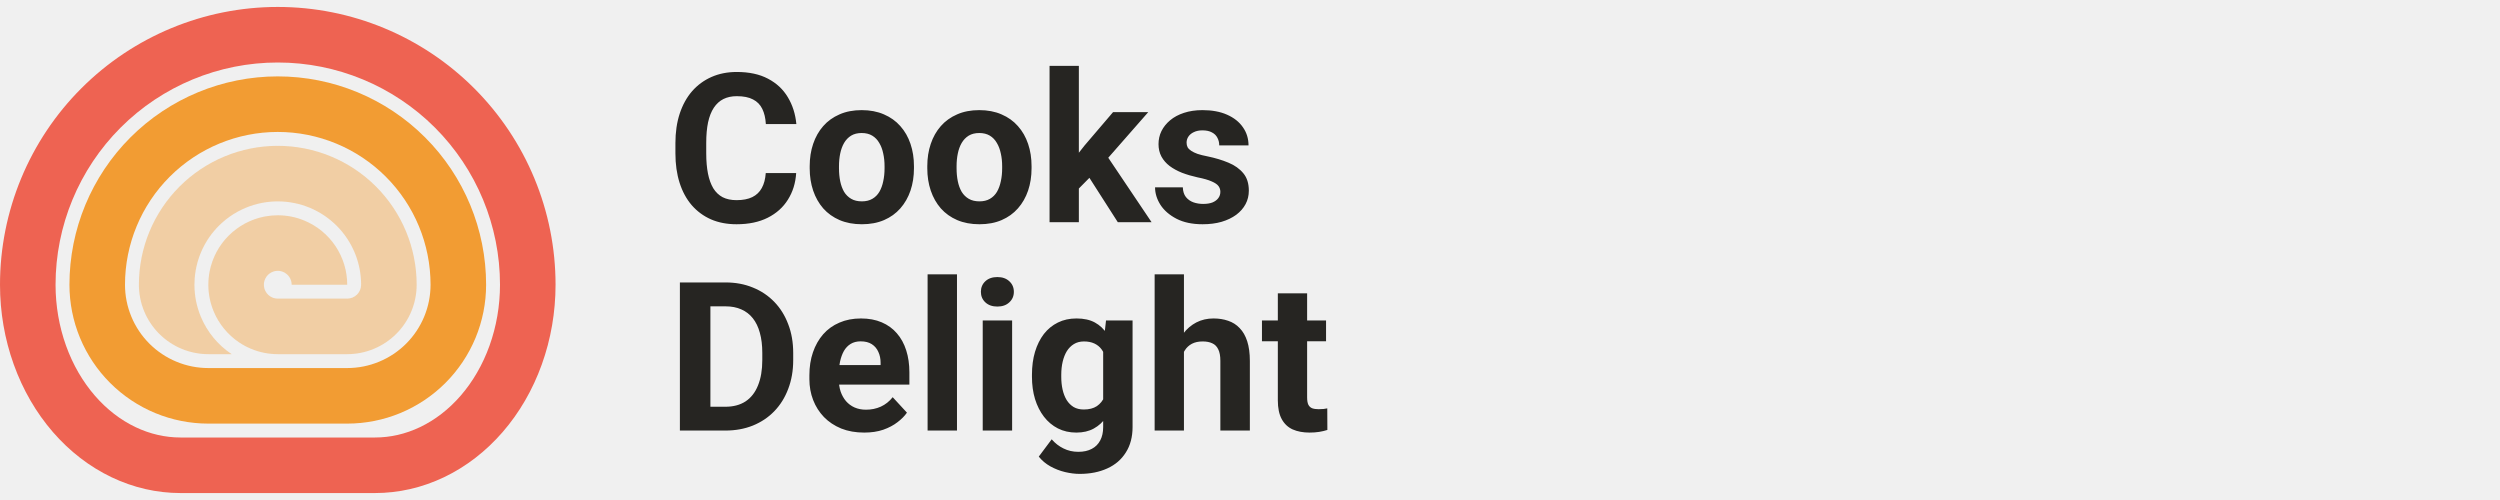
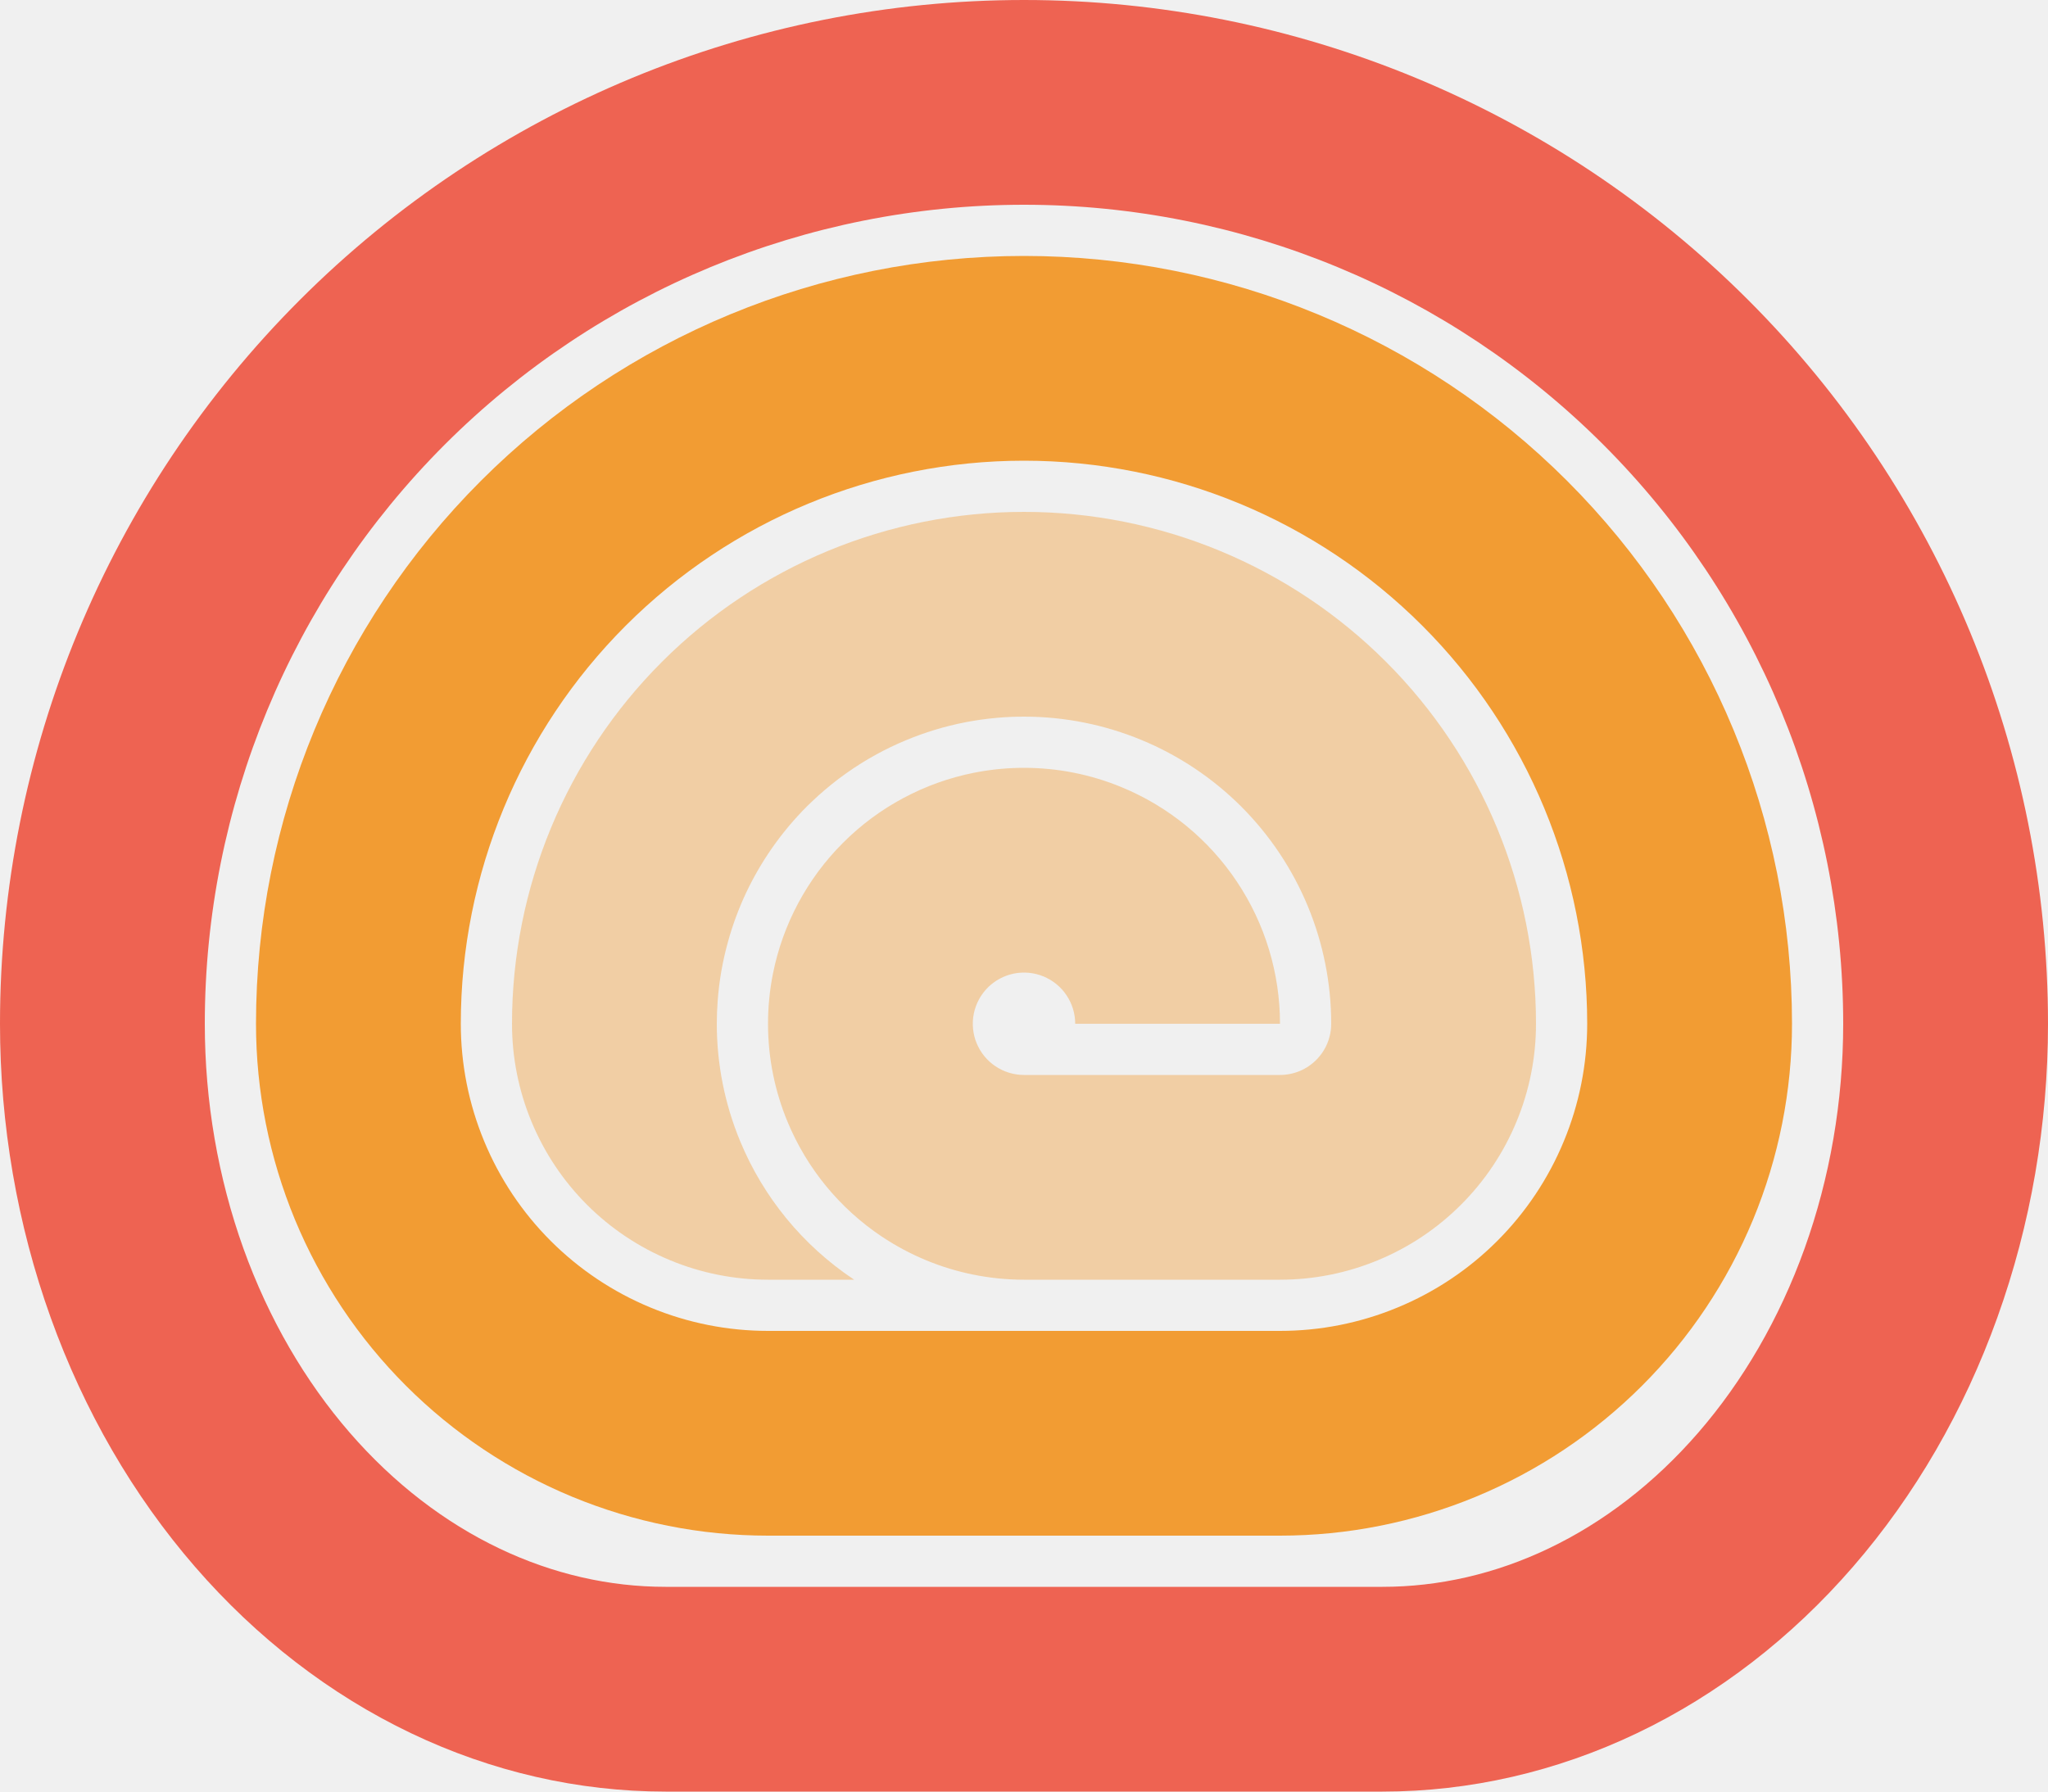
- <svg xmlns="http://www.w3.org/2000/svg" width="180" height="36" viewBox="0 0 180 36" fill="none">
-   <g clip-path="url(#clip0_144_9)">
-     <path fill-rule="evenodd" clip-rule="evenodd" d="M25 30.5C26.313 30.5 27.614 30.241 28.827 29.739C30.04 29.236 31.142 28.5 32.071 27.571C33 26.642 33.736 25.54 34.239 24.327C34.741 23.114 35 21.813 35 20.5C35 16.522 33.42 12.706 30.607 9.893C27.794 7.08 23.978 5.5 20 5.5C16.022 5.5 12.206 7.08 9.393 9.893C6.58 12.706 5 16.522 5 20.5C5 21.813 5.259 23.114 5.761 24.327C6.264 25.54 7 26.642 7.929 27.571C8.858 28.5 9.96 29.236 11.173 29.739C12.386 30.241 13.687 30.5 15 30.5H25ZM20 9.5C17.083 9.5 14.285 10.659 12.222 12.722C10.159 14.785 9 17.583 9 20.5C9 21.288 9.155 22.068 9.457 22.796C9.758 23.524 10.2 24.186 10.757 24.743C11.315 25.3 11.976 25.742 12.704 26.043C13.432 26.345 14.212 26.5 15 26.5H25C25.788 26.5 26.568 26.345 27.296 26.043C28.024 25.742 28.686 25.3 29.243 24.743C29.8 24.186 30.242 23.524 30.543 22.796C30.845 22.068 31 21.288 31 20.5C31 17.583 29.841 14.785 27.778 12.722C25.715 10.659 22.917 9.5 20 9.5Z" fill="#F29C33" />
-     <path fill-rule="evenodd" clip-rule="evenodd" d="M13 35.5C11.293 35.5 9.602 35.112 8.025 34.358C6.448 33.604 5.015 32.499 3.808 31.107C2.6 29.714 1.643 28.06 0.99 26.24C0.336 24.42 0 22.47 0 20.5C0 15.196 2.107 10.109 5.858 6.358C9.609 2.607 14.696 0.5 20 0.5C25.304 0.5 30.391 2.607 34.142 6.358C37.893 10.109 40 15.196 40 20.5C40 22.47 39.664 24.42 39.01 26.24C38.357 28.06 37.4 29.714 36.192 31.107C34.985 32.499 33.552 33.604 31.975 34.358C30.398 35.112 28.707 35.5 27 35.5H13ZM8.686 9.186C11.687 6.186 15.757 4.5 20 4.5C24.244 4.5 28.313 6.186 31.314 9.186C34.314 12.187 36 16.256 36 20.5C36 22.018 35.74 23.511 35.246 24.889C34.751 26.267 34.038 27.485 33.17 28.487C32.303 29.487 31.305 30.245 30.25 30.749C29.198 31.252 28.096 31.5 27 31.5H13C11.904 31.5 10.802 31.252 9.75 30.749C8.695 30.245 7.697 29.487 6.83 28.487C5.962 27.485 5.249 26.267 4.754 24.889C4.26 23.511 4 22.018 4 20.5C4 16.256 5.686 12.187 8.686 9.186Z" fill="#EE6352" />
-     <path opacity="0.4" d="M25 25.5H19.996C19.66 25.5 19.326 25.465 19 25.399C18.368 25.27 17.764 25.019 17.222 24.657C16.4 24.108 15.759 23.327 15.381 22.413C15.258 22.117 15.165 21.811 15.101 21.5C14.969 20.852 14.966 20.18 15.096 19.524C15.289 18.555 15.765 17.664 16.465 16.965C17.164 16.265 18.055 15.789 19.024 15.596C19.055 15.59 19.085 15.584 19.116 15.579C19.409 15.526 19.705 15.5 20 15.5C20.654 15.5 21.304 15.628 21.913 15.881C22.827 16.259 23.608 16.9 24.157 17.722C24.707 18.544 25 19.511 25 20.5H21C21 20.302 20.941 20.109 20.831 19.944C20.722 19.78 20.565 19.652 20.383 19.576C20.2 19.5 19.999 19.481 19.805 19.519C19.611 19.558 19.433 19.653 19.293 19.793C19.153 19.933 19.058 20.111 19.019 20.305C18.981 20.499 19 20.7 19.076 20.883C19.152 21.065 19.28 21.222 19.444 21.331C19.609 21.441 19.802 21.5 20 21.5H25C25.131 21.5 25.261 21.474 25.383 21.424C25.504 21.374 25.614 21.3 25.707 21.207C25.8 21.114 25.874 21.004 25.924 20.883C25.974 20.761 26 20.631 26 20.5C26 18.909 25.368 17.383 24.243 16.257C23.117 15.132 21.591 14.5 20 14.5C19.827 14.5 19.656 14.507 19.485 14.522C19.066 14.558 18.654 14.638 18.255 14.759C17.863 14.879 17.484 15.038 17.124 15.234C16.712 15.459 16.326 15.733 15.973 16.052C15.9 16.119 15.828 16.187 15.757 16.257C15.265 16.75 14.867 17.319 14.575 17.936C14.429 18.245 14.31 18.566 14.219 18.896C14.114 19.272 14.046 19.66 14.017 20.054C14.006 20.202 14 20.351 14 20.5C14 21.284 14.154 22.065 14.457 22.796C14.911 23.892 15.68 24.829 16.667 25.489C16.672 25.493 16.678 25.496 16.683 25.5H15C14.343 25.5 13.693 25.371 13.087 25.119C12.48 24.868 11.929 24.5 11.464 24.035C11 23.571 10.632 23.02 10.381 22.413C10.129 21.807 10 21.157 10 20.5C10 17.848 11.054 15.304 12.929 13.429C14.804 11.554 17.348 10.5 20 10.5C22.652 10.5 25.196 11.554 27.071 13.429C28.946 15.304 30 17.848 30 20.5C30 21.157 29.871 21.807 29.619 22.413C29.368 23.02 29 23.571 28.535 24.035C28.071 24.5 27.52 24.868 26.913 25.119C26.307 25.371 25.657 25.5 25 25.5Z" fill="#F29C33" />
+ <svg xmlns="http://www.w3.org/2000/svg" width="40" height="35" viewBox="0 0 40 35" fill="none">
+   <g clip-path="url(#clip0_37_3655)">
+     <path fill-rule="evenodd" clip-rule="evenodd" d="M25 30C26.313 30 27.614 29.741 28.827 29.239C30.04 28.736 31.142 28 32.071 27.071C33 26.142 33.736 25.04 34.239 23.827C34.741 22.614 35 21.313 35 20C35 16.022 33.42 12.206 30.607 9.393C27.794 6.58 23.978 5 20 5C16.022 5 12.206 6.58 9.393 9.393C6.58 12.206 5 16.022 5 20C5 21.313 5.259 22.614 5.761 23.827C6.264 25.04 7 26.142 7.929 27.071C8.858 28 9.96 28.736 11.173 29.239C12.386 29.741 13.687 30 15 30H25ZM20 9C17.083 9 14.285 10.159 12.222 12.222C10.159 14.285 9 17.083 9 20C9 20.788 9.155 21.568 9.457 22.296C9.758 23.024 10.2 23.686 10.757 24.243C11.315 24.8 11.976 25.242 12.704 25.543C13.432 25.845 14.212 26 15 26H25C25.788 26 26.568 25.845 27.296 25.543C28.024 25.242 28.686 24.8 29.243 24.243C29.8 23.686 30.242 23.024 30.543 22.296C30.845 21.568 31 20.788 31 20C31 17.083 29.841 14.285 27.778 12.222C25.715 10.159 22.917 9 20 9Z" fill="#F29C33" />
+     <path fill-rule="evenodd" clip-rule="evenodd" d="M13 35C11.293 35 9.602 34.612 8.025 33.858C6.448 33.104 5.015 32 3.808 30.607C2.6 29.214 1.643 27.56 0.99 25.74C0.336 23.92 0 21.97 0 20C0 14.696 2.107 9.609 5.858 5.858C9.609 2.107 14.696 0 20 0C25.304 0 30.391 2.107 34.142 5.858C37.893 9.609 40 14.696 40 20C40 21.97 39.664 23.92 39.01 25.74C38.357 27.56 37.4 29.214 36.192 30.607C34.985 32 33.552 33.104 31.975 33.858C30.398 34.612 28.707 35 27 35H13ZM8.686 8.686C11.687 5.686 15.757 4 20 4C24.244 4 28.313 5.686 31.314 8.686C34.314 11.687 36 15.757 36 20C36 21.518 35.74 23.011 35.246 24.389C34.751 25.767 34.038 26.985 33.17 27.987C32.303 28.987 31.305 29.745 30.25 30.249C29.198 30.752 28.096 31 27 31H13C11.904 31 10.802 30.752 9.75 30.249C8.695 29.745 7.697 28.987 6.83 27.987C5.962 26.985 5.249 25.767 4.754 24.389C4.26 23.011 4 21.518 4 20C4 15.757 5.686 11.687 8.686 8.686Z" fill="#EE6352" />
+     <path opacity="0.4" d="M25 25H19.996C19.66 25 19.326 24.965 19 24.899C18.368 24.77 17.764 24.519 17.222 24.157C16.4 23.608 15.759 22.827 15.381 21.913C15.258 21.617 15.165 21.311 15.101 21C14.969 20.352 14.966 19.68 15.096 19.024C15.289 18.055 15.765 17.164 16.465 16.465C17.164 15.765 18.055 15.289 19.024 15.096C19.055 15.09 19.085 15.084 19.116 15.079C19.409 15.026 19.705 15 20 15C20.654 15 21.304 15.128 21.913 15.381C22.827 15.759 23.608 16.4 24.157 17.222C24.707 18.044 25 19.011 25 20H21C21 19.802 20.941 19.609 20.831 19.444C20.722 19.28 20.565 19.152 20.383 19.076C20.2 19 19.999 18.981 19.805 19.019C19.611 19.058 19.433 19.153 19.293 19.293C19.153 19.433 19.058 19.611 19.019 19.805C18.981 19.999 19 20.2 19.076 20.383C19.152 20.565 19.28 20.722 19.444 20.831C19.609 20.941 19.802 21 20 21H25C25.131 21 25.261 20.974 25.383 20.924C25.504 20.874 25.614 20.8 25.707 20.707C25.8 20.614 25.874 20.504 25.924 20.383C25.974 20.261 26 20.131 26 20C26 18.409 25.368 16.883 24.243 15.757C23.117 14.632 21.591 14 20 14C19.827 14 19.656 14.007 19.485 14.022C19.066 14.058 18.654 14.138 18.255 14.259C17.863 14.379 17.484 14.538 17.124 14.734C16.712 14.959 16.326 15.233 15.973 15.552C15.9 15.619 15.828 15.687 15.757 15.757C15.265 16.25 14.867 16.819 14.575 17.436C14.429 17.745 14.31 18.066 14.219 18.396C14.114 18.772 14.046 19.16 14.017 19.554C14.006 19.702 14 19.851 14 20C14 20.784 14.154 21.565 14.457 22.296C14.911 23.392 15.68 24.329 16.667 24.989C16.672 24.993 16.678 24.996 16.683 25H15C14.343 25 13.693 24.871 13.087 24.619C12.48 24.368 11.929 24 11.464 23.535C11 23.071 10.632 22.52 10.381 21.913C10.129 21.307 10 20.657 10 20C10 17.348 11.054 14.804 12.929 12.929C14.804 11.054 17.348 10 20 10C22.652 10 25.196 11.054 27.071 12.929C28.946 14.804 30 17.348 30 20C30 20.657 29.871 21.307 29.619 21.913C29.368 22.52 29 23.071 28.535 23.535C28.071 24 27.52 24.368 26.913 24.619C26.307 24.871 25.657 25 25 25Z" fill="#F29C33" />
  </g>
-   <path d="M55.134 12.462H57.324C57.28 13.18 57.082 13.817 56.73 14.374C56.384 14.931 55.898 15.365 55.273 15.678C54.653 15.99 53.906 16.146 53.032 16.146C52.348 16.146 51.735 16.029 51.193 15.795C50.651 15.556 50.188 15.214 49.802 14.77C49.421 14.325 49.13 13.788 48.93 13.158C48.73 12.528 48.63 11.823 48.63 11.041V10.302C48.63 9.521 48.732 8.815 48.938 8.185C49.148 7.55 49.445 7.011 49.831 6.566C50.222 6.122 50.688 5.78 51.23 5.541C51.772 5.302 52.377 5.182 53.046 5.182C53.935 5.182 54.685 5.343 55.295 5.666C55.91 5.988 56.386 6.432 56.723 6.999C57.065 7.565 57.27 8.209 57.338 8.932H55.141C55.117 8.502 55.031 8.139 54.885 7.841C54.738 7.538 54.516 7.311 54.218 7.16C53.925 7.003 53.535 6.925 53.046 6.925C52.68 6.925 52.36 6.994 52.087 7.13C51.813 7.267 51.584 7.475 51.398 7.753C51.213 8.031 51.074 8.383 50.981 8.808C50.893 9.228 50.849 9.721 50.849 10.287V11.041C50.849 11.593 50.891 12.079 50.974 12.499C51.057 12.914 51.184 13.266 51.355 13.554C51.53 13.837 51.755 14.052 52.028 14.198C52.307 14.34 52.641 14.411 53.032 14.411C53.491 14.411 53.869 14.337 54.167 14.191C54.465 14.044 54.692 13.827 54.848 13.539C55.009 13.251 55.105 12.892 55.134 12.462ZM58.298 12.118V11.964C58.298 11.383 58.381 10.849 58.547 10.36C58.713 9.867 58.955 9.44 59.272 9.079C59.589 8.717 59.98 8.437 60.444 8.236C60.908 8.031 61.44 7.929 62.041 7.929C62.641 7.929 63.176 8.031 63.645 8.236C64.113 8.437 64.506 8.717 64.824 9.079C65.146 9.44 65.39 9.867 65.556 10.36C65.722 10.849 65.805 11.383 65.805 11.964V12.118C65.805 12.694 65.722 13.229 65.556 13.722C65.39 14.21 65.146 14.638 64.824 15.004C64.506 15.365 64.116 15.646 63.652 15.846C63.188 16.046 62.656 16.146 62.055 16.146C61.455 16.146 60.92 16.046 60.451 15.846C59.987 15.646 59.594 15.365 59.272 15.004C58.955 14.638 58.713 14.21 58.547 13.722C58.381 13.229 58.298 12.694 58.298 12.118ZM60.407 11.964V12.118C60.407 12.45 60.437 12.76 60.495 13.048C60.554 13.336 60.647 13.59 60.773 13.81C60.905 14.025 61.076 14.193 61.286 14.315C61.496 14.438 61.752 14.498 62.055 14.498C62.348 14.498 62.6 14.438 62.81 14.315C63.02 14.193 63.188 14.025 63.315 13.81C63.442 13.59 63.535 13.336 63.593 13.048C63.657 12.76 63.688 12.45 63.688 12.118V11.964C63.688 11.642 63.657 11.339 63.593 11.056C63.535 10.768 63.44 10.514 63.308 10.294C63.181 10.07 63.012 9.894 62.802 9.767C62.592 9.64 62.338 9.577 62.041 9.577C61.743 9.577 61.489 9.64 61.279 9.767C61.074 9.894 60.905 10.07 60.773 10.294C60.647 10.514 60.554 10.768 60.495 11.056C60.437 11.339 60.407 11.642 60.407 11.964ZM66.765 12.118V11.964C66.765 11.383 66.848 10.849 67.014 10.36C67.18 9.867 67.421 9.44 67.739 9.079C68.056 8.717 68.447 8.437 68.911 8.236C69.374 8.031 69.907 7.929 70.507 7.929C71.108 7.929 71.643 8.031 72.111 8.236C72.58 8.437 72.973 8.717 73.29 9.079C73.613 9.44 73.857 9.867 74.023 10.36C74.189 10.849 74.272 11.383 74.272 11.964V12.118C74.272 12.694 74.189 13.229 74.023 13.722C73.857 14.21 73.613 14.638 73.29 15.004C72.973 15.365 72.582 15.646 72.119 15.846C71.655 16.046 71.123 16.146 70.522 16.146C69.921 16.146 69.387 16.046 68.918 15.846C68.454 15.646 68.061 15.365 67.739 15.004C67.421 14.638 67.18 14.21 67.014 13.722C66.848 13.229 66.765 12.694 66.765 12.118ZM68.874 11.964V12.118C68.874 12.45 68.903 12.76 68.962 13.048C69.02 13.336 69.113 13.59 69.24 13.81C69.372 14.025 69.543 14.193 69.753 14.315C69.963 14.438 70.219 14.498 70.522 14.498C70.815 14.498 71.066 14.438 71.276 14.315C71.486 14.193 71.655 14.025 71.782 13.81C71.909 13.59 72.001 13.336 72.06 13.048C72.124 12.76 72.155 12.45 72.155 12.118V11.964C72.155 11.642 72.124 11.339 72.06 11.056C72.001 10.768 71.906 10.514 71.774 10.294C71.647 10.07 71.479 9.894 71.269 9.767C71.059 9.64 70.805 9.577 70.507 9.577C70.21 9.577 69.956 9.64 69.746 9.767C69.54 9.894 69.372 10.07 69.24 10.294C69.113 10.514 69.02 10.768 68.962 11.056C68.903 11.339 68.874 11.642 68.874 11.964ZM77.678 4.743V16H75.568V4.743H77.678ZM82.673 8.075L79.231 12.001L77.385 13.869L76.616 12.345L78.081 10.485L80.139 8.075H82.673ZM80.483 16L78.139 12.338L79.597 11.063L82.915 16H80.483ZM87.866 13.81C87.866 13.659 87.822 13.522 87.734 13.4C87.646 13.278 87.482 13.165 87.243 13.063C87.009 12.956 86.669 12.858 86.225 12.77C85.825 12.682 85.451 12.572 85.105 12.44C84.763 12.304 84.465 12.14 84.211 11.95C83.962 11.759 83.767 11.535 83.625 11.276C83.483 11.012 83.413 10.712 83.413 10.375C83.413 10.043 83.483 9.73 83.625 9.438C83.772 9.145 83.979 8.886 84.248 8.661C84.521 8.432 84.853 8.253 85.244 8.126C85.639 7.995 86.084 7.929 86.577 7.929C87.265 7.929 87.856 8.039 88.349 8.258C88.847 8.478 89.228 8.781 89.492 9.166C89.76 9.547 89.894 9.982 89.894 10.47H87.785C87.785 10.265 87.741 10.082 87.653 9.921C87.57 9.755 87.439 9.625 87.258 9.533C87.082 9.435 86.853 9.386 86.569 9.386C86.335 9.386 86.132 9.428 85.961 9.511C85.79 9.589 85.659 9.696 85.566 9.833C85.478 9.965 85.434 10.111 85.434 10.273C85.434 10.395 85.459 10.504 85.507 10.602C85.561 10.695 85.647 10.78 85.764 10.858C85.881 10.937 86.032 11.01 86.218 11.078C86.408 11.142 86.643 11.2 86.921 11.254C87.492 11.371 88.002 11.525 88.452 11.715C88.901 11.901 89.257 12.155 89.521 12.477C89.785 12.794 89.916 13.212 89.916 13.729C89.916 14.081 89.838 14.403 89.682 14.696C89.526 14.989 89.301 15.246 89.008 15.465C88.715 15.68 88.364 15.849 87.954 15.971C87.548 16.088 87.092 16.146 86.584 16.146C85.847 16.146 85.222 16.015 84.709 15.751C84.201 15.487 83.815 15.153 83.552 14.748C83.293 14.337 83.164 13.918 83.164 13.488H85.163C85.173 13.776 85.246 14.008 85.383 14.184C85.524 14.359 85.703 14.486 85.918 14.565C86.137 14.643 86.374 14.682 86.628 14.682C86.901 14.682 87.128 14.645 87.309 14.572C87.49 14.494 87.626 14.391 87.719 14.264C87.817 14.132 87.866 13.981 87.866 13.81ZM52.226 31H49.904L49.919 29.286H52.226C52.802 29.286 53.288 29.157 53.684 28.898C54.079 28.634 54.377 28.251 54.577 27.748C54.782 27.245 54.885 26.637 54.885 25.924V25.404C54.885 24.857 54.826 24.377 54.709 23.961C54.597 23.546 54.428 23.197 54.204 22.914C53.979 22.631 53.703 22.419 53.376 22.277C53.049 22.13 52.673 22.057 52.248 22.057H49.86V20.336H52.248C52.961 20.336 53.613 20.458 54.204 20.702C54.799 20.941 55.315 21.286 55.749 21.735C56.184 22.184 56.518 22.721 56.752 23.346C56.992 23.966 57.111 24.657 57.111 25.419V25.924C57.111 26.681 56.992 27.372 56.752 27.997C56.518 28.622 56.184 29.159 55.749 29.608C55.319 30.053 54.804 30.397 54.204 30.641C53.608 30.88 52.949 31 52.226 31ZM51.149 20.336V31H48.952V20.336H51.149ZM62.224 31.146C61.608 31.146 61.057 31.049 60.568 30.854C60.08 30.653 59.665 30.377 59.323 30.026C58.986 29.674 58.727 29.267 58.547 28.803C58.366 28.334 58.276 27.836 58.276 27.309V27.016C58.276 26.415 58.361 25.866 58.532 25.368C58.703 24.87 58.947 24.438 59.265 24.071C59.587 23.705 59.977 23.424 60.437 23.229C60.895 23.029 61.413 22.929 61.989 22.929C62.551 22.929 63.049 23.021 63.483 23.207C63.918 23.393 64.282 23.656 64.575 23.998C64.873 24.34 65.097 24.75 65.249 25.229C65.4 25.702 65.476 26.23 65.476 26.811V27.689H59.177V26.283H63.403V26.122C63.403 25.829 63.349 25.568 63.242 25.338C63.139 25.104 62.983 24.919 62.773 24.782C62.563 24.645 62.294 24.577 61.967 24.577C61.689 24.577 61.45 24.638 61.249 24.76C61.049 24.882 60.886 25.053 60.759 25.273C60.637 25.492 60.544 25.751 60.48 26.049C60.422 26.342 60.393 26.664 60.393 27.016V27.309C60.393 27.626 60.437 27.919 60.524 28.188C60.617 28.456 60.747 28.688 60.913 28.883C61.084 29.079 61.289 29.23 61.528 29.337C61.772 29.445 62.048 29.498 62.355 29.498C62.736 29.498 63.09 29.425 63.417 29.279C63.749 29.127 64.035 28.9 64.274 28.598L65.3 29.711C65.134 29.95 64.907 30.18 64.619 30.399C64.335 30.619 63.994 30.8 63.593 30.941C63.193 31.078 62.736 31.146 62.224 31.146ZM68.903 19.75V31H66.787V19.75H68.903ZM72.873 23.075V31H70.756V23.075H72.873ZM70.624 21.01C70.624 20.702 70.732 20.448 70.947 20.248C71.162 20.048 71.45 19.948 71.811 19.948C72.168 19.948 72.453 20.048 72.668 20.248C72.888 20.448 72.998 20.702 72.998 21.01C72.998 21.317 72.888 21.571 72.668 21.771C72.453 21.972 72.168 22.072 71.811 22.072C71.45 22.072 71.162 21.972 70.947 21.771C70.732 21.571 70.624 21.317 70.624 21.01ZM79.633 23.075H81.545V30.736C81.545 31.459 81.384 32.072 81.061 32.575C80.744 33.083 80.3 33.466 79.728 33.725C79.157 33.988 78.493 34.12 77.736 34.12C77.404 34.12 77.053 34.076 76.682 33.988C76.315 33.9 75.964 33.764 75.627 33.578C75.295 33.393 75.017 33.158 74.792 32.875L75.722 31.63C75.966 31.913 76.249 32.133 76.572 32.289C76.894 32.45 77.251 32.531 77.641 32.531C78.022 32.531 78.344 32.46 78.608 32.318C78.872 32.182 79.074 31.979 79.216 31.71C79.357 31.447 79.428 31.127 79.428 30.751V24.906L79.633 23.075ZM74.301 27.133V26.979C74.301 26.373 74.374 25.824 74.521 25.331C74.672 24.833 74.885 24.406 75.158 24.049C75.436 23.693 75.773 23.417 76.169 23.222C76.564 23.026 77.011 22.929 77.509 22.929C78.037 22.929 78.478 23.026 78.835 23.222C79.191 23.417 79.484 23.695 79.714 24.057C79.943 24.413 80.122 24.835 80.249 25.324C80.38 25.807 80.483 26.337 80.556 26.913V27.25C80.483 27.802 80.373 28.314 80.227 28.788C80.08 29.262 79.887 29.677 79.648 30.033C79.409 30.385 79.111 30.658 78.754 30.854C78.403 31.049 77.983 31.146 77.495 31.146C77.006 31.146 76.564 31.046 76.169 30.846C75.778 30.646 75.444 30.365 75.165 30.004C74.887 29.643 74.672 29.218 74.521 28.73C74.374 28.241 74.301 27.709 74.301 27.133ZM76.411 26.979V27.133C76.411 27.46 76.442 27.765 76.506 28.048C76.569 28.331 76.667 28.583 76.799 28.803C76.936 29.018 77.104 29.186 77.304 29.308C77.509 29.425 77.751 29.484 78.029 29.484C78.415 29.484 78.73 29.403 78.974 29.242C79.218 29.076 79.401 28.849 79.523 28.561C79.645 28.273 79.716 27.941 79.736 27.565V26.605C79.726 26.298 79.685 26.022 79.611 25.778C79.538 25.529 79.436 25.316 79.304 25.141C79.172 24.965 79.001 24.828 78.791 24.73C78.581 24.633 78.332 24.584 78.044 24.584C77.766 24.584 77.524 24.648 77.319 24.774C77.119 24.896 76.95 25.065 76.814 25.28C76.682 25.495 76.582 25.748 76.513 26.041C76.445 26.33 76.411 26.642 76.411 26.979ZM85.244 19.75V31H83.134V19.75H85.244ZM84.943 26.759H84.365C84.37 26.207 84.443 25.7 84.585 25.236C84.726 24.767 84.929 24.362 85.192 24.02C85.456 23.673 85.771 23.405 86.137 23.214C86.508 23.024 86.918 22.929 87.368 22.929C87.758 22.929 88.112 22.985 88.43 23.097C88.752 23.205 89.028 23.38 89.257 23.625C89.492 23.864 89.672 24.179 89.799 24.569C89.926 24.96 89.99 25.434 89.99 25.99V31H87.866V25.976C87.866 25.624 87.814 25.348 87.712 25.148C87.614 24.943 87.47 24.799 87.28 24.716C87.094 24.628 86.865 24.584 86.591 24.584C86.289 24.584 86.03 24.64 85.815 24.752C85.605 24.865 85.436 25.021 85.31 25.221C85.183 25.416 85.09 25.646 85.031 25.91C84.973 26.173 84.943 26.456 84.943 26.759ZM95.476 23.075V24.569H90.861V23.075H95.476ZM92.004 21.12H94.113V28.612C94.113 28.842 94.143 29.018 94.201 29.14C94.265 29.262 94.357 29.347 94.48 29.396C94.602 29.44 94.755 29.462 94.941 29.462C95.073 29.462 95.19 29.457 95.293 29.447C95.4 29.433 95.49 29.418 95.564 29.403L95.571 30.956C95.39 31.015 95.195 31.061 94.985 31.095C94.775 31.129 94.543 31.146 94.289 31.146C93.825 31.146 93.42 31.071 93.073 30.919C92.731 30.763 92.468 30.514 92.282 30.172C92.097 29.831 92.004 29.381 92.004 28.825V21.12Z" fill="#262522" />
  <defs>
-     <clipPath id="clip0_144_9">
-       <rect width="40" height="35" fill="white" transform="translate(0 0.5)" />
+     <clipPath id="clip0_37_3655">
+       <rect width="40" height="35" fill="white" />
    </clipPath>
  </defs>
</svg>
